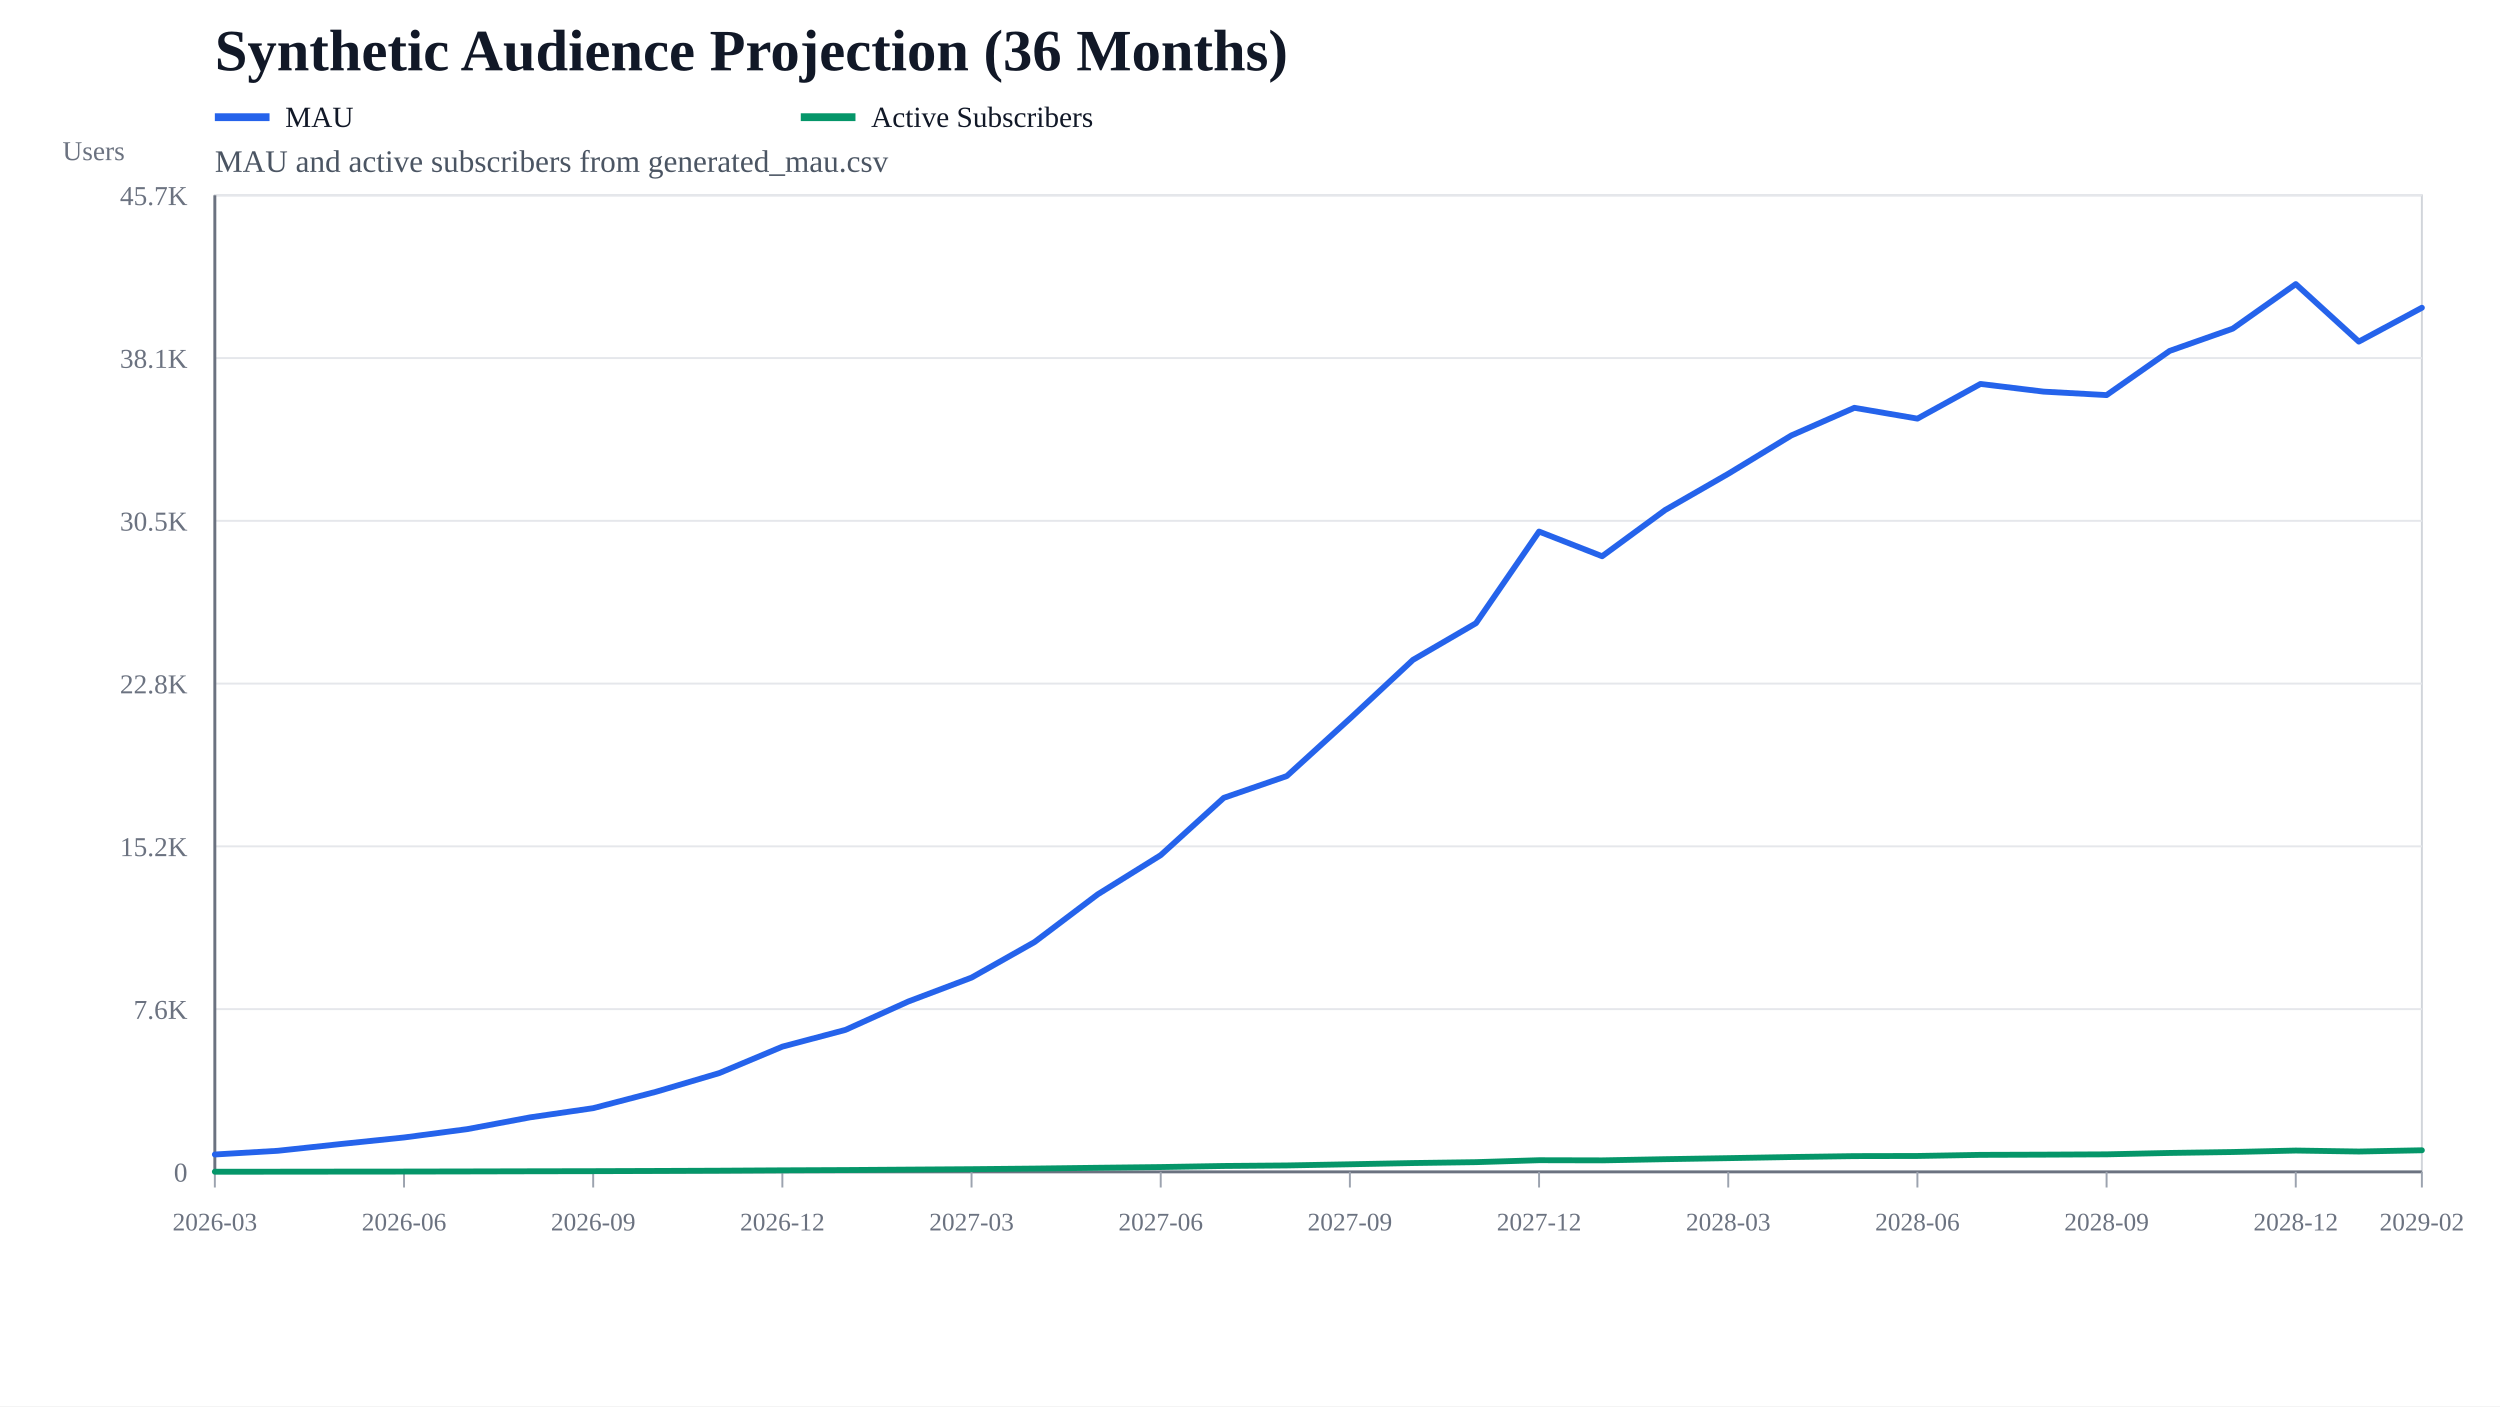
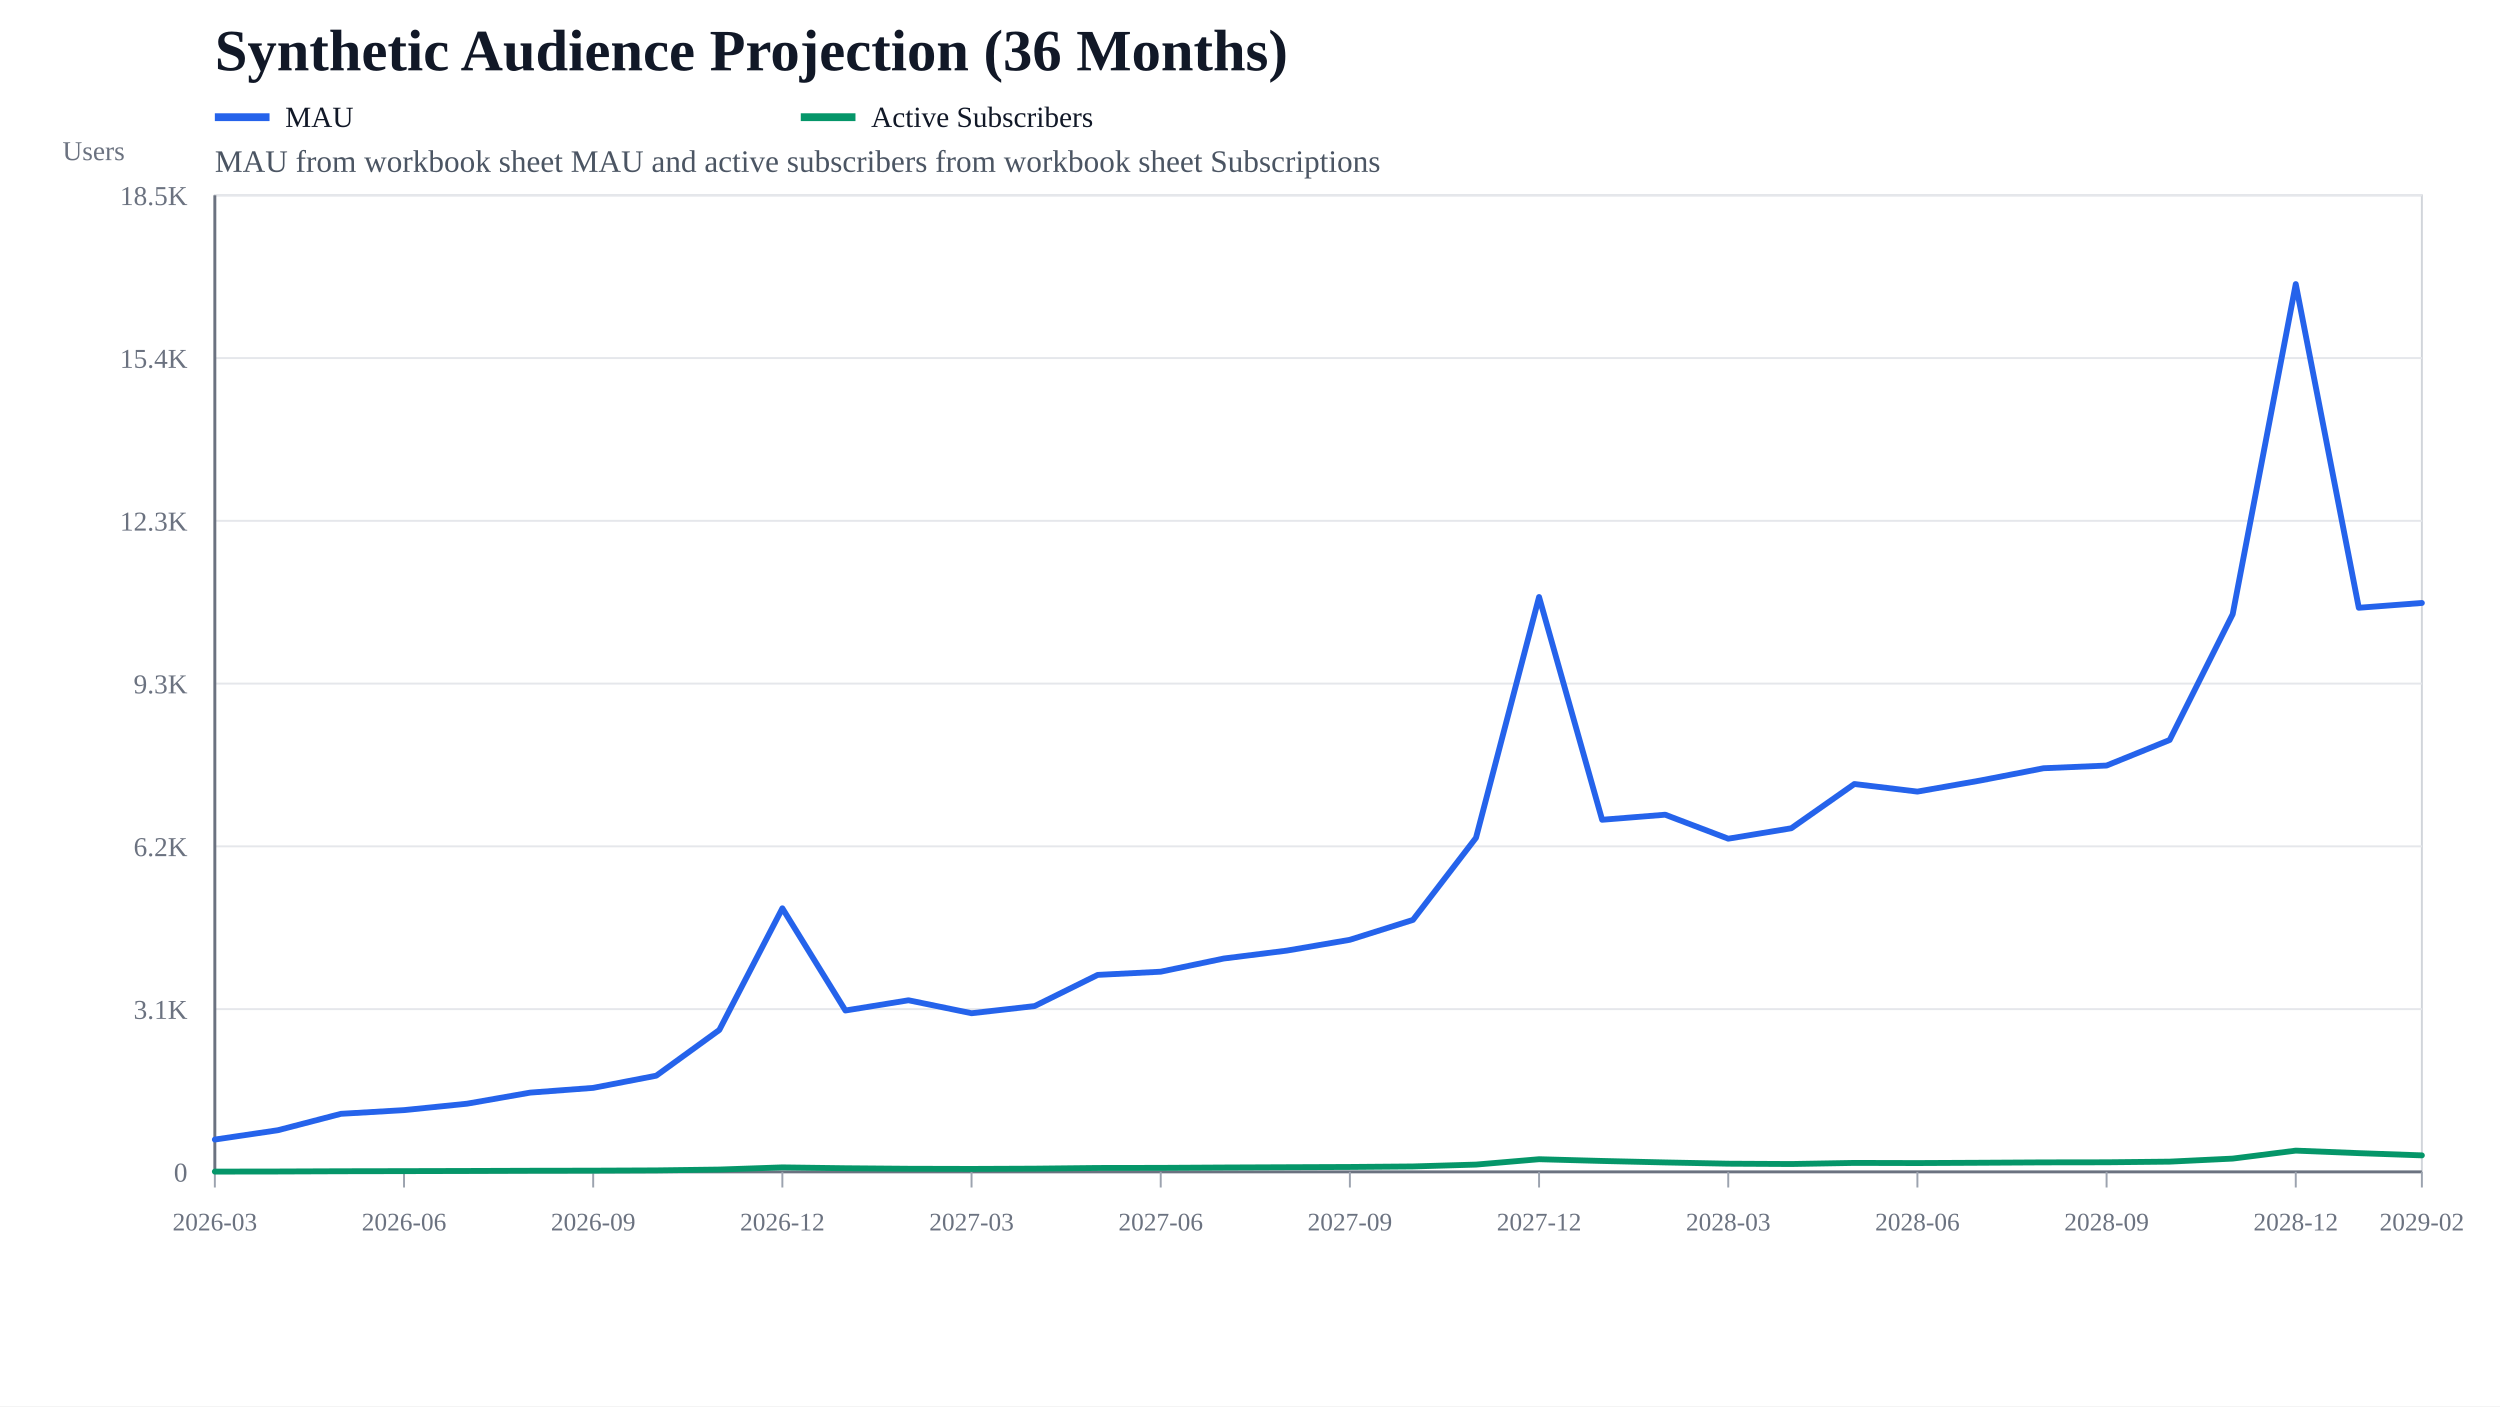
<svg xmlns="http://www.w3.org/2000/svg" width="1280" height="720" viewBox="0 0 1280 720">
  <rect width="100%" height="100%" fill="#FFFFFF" />
  <text x="110" y="36" font-size="30" font-weight="700" fill="#111827">Synthetic Audience Projection (36 Months)</text>
-   <text x="110" y="88" font-size="16" fill="#4B5563">MAU and active subscribers from generated_mau.csv</text>
+   <text x="110" y="88" font-size="16" fill="#4B5563">MAU from workbook sheet MAU and active subscribers from workbook sheet Subscriptions</text>
  <text x="32" y="82" font-size="14" fill="#6B7280">Users</text>
  <rect x="110.00" y="100.00" width="1130.00" height="500.00" fill="#FFFFFF" stroke="#D1D5DB" />
  <line x1="110.00" y1="600.00" x2="1240.00" y2="600.00" stroke="#E5E7EB" stroke-width="1" />
  <text x="96.00" y="605.00" text-anchor="end" font-size="14" fill="#6B7280">0</text>
  <line x1="110.00" y1="516.67" x2="1240.00" y2="516.67" stroke="#E5E7EB" stroke-width="1" />
-   <text x="96.00" y="521.67" text-anchor="end" font-size="14" fill="#6B7280">7.6K</text>
+   <text x="96.00" y="521.67" text-anchor="end" font-size="14" fill="#6B7280">3.1K</text>
  <line x1="110.00" y1="433.33" x2="1240.00" y2="433.33" stroke="#E5E7EB" stroke-width="1" />
-   <text x="96.00" y="438.33" text-anchor="end" font-size="14" fill="#6B7280">15.2K</text>
+   <text x="96.00" y="438.33" text-anchor="end" font-size="14" fill="#6B7280">6.2K</text>
  <line x1="110.00" y1="350.00" x2="1240.00" y2="350.00" stroke="#E5E7EB" stroke-width="1" />
-   <text x="96.00" y="355.00" text-anchor="end" font-size="14" fill="#6B7280">22.8K</text>
+   <text x="96.00" y="355.00" text-anchor="end" font-size="14" fill="#6B7280">9.3K</text>
  <line x1="110.00" y1="266.67" x2="1240.00" y2="266.67" stroke="#E5E7EB" stroke-width="1" />
-   <text x="96.00" y="271.67" text-anchor="end" font-size="14" fill="#6B7280">30.5K</text>
+   <text x="96.00" y="271.67" text-anchor="end" font-size="14" fill="#6B7280">12.3K</text>
  <line x1="110.00" y1="183.33" x2="1240.00" y2="183.33" stroke="#E5E7EB" stroke-width="1" />
-   <text x="96.00" y="188.33" text-anchor="end" font-size="14" fill="#6B7280">38.1K</text>
+   <text x="96.00" y="188.33" text-anchor="end" font-size="14" fill="#6B7280">15.4K</text>
  <line x1="110.00" y1="100.00" x2="1240.00" y2="100.00" stroke="#E5E7EB" stroke-width="1" />
-   <text x="96.00" y="105.00" text-anchor="end" font-size="14" fill="#6B7280">45.7K</text>
+   <text x="96.00" y="105.00" text-anchor="end" font-size="14" fill="#6B7280">18.5K</text>
  <line x1="110.00" y1="600.00" x2="1240.00" y2="600.00" stroke="#6B7280" stroke-width="1.5" />
  <line x1="110.00" y1="100.00" x2="110.00" y2="600.00" stroke="#6B7280" stroke-width="1.5" />
  <line x1="110.00" y1="600.00" x2="110.00" y2="608.00" stroke="#9CA3AF" stroke-width="1" />
  <text x="110.00" y="630.00" text-anchor="middle" font-size="13" fill="#6B7280">2026-03</text>
  <line x1="206.86" y1="600.00" x2="206.86" y2="608.00" stroke="#9CA3AF" stroke-width="1" />
  <text x="206.86" y="630.00" text-anchor="middle" font-size="13" fill="#6B7280">2026-06</text>
  <line x1="303.71" y1="600.00" x2="303.71" y2="608.00" stroke="#9CA3AF" stroke-width="1" />
  <text x="303.71" y="630.00" text-anchor="middle" font-size="13" fill="#6B7280">2026-09</text>
  <line x1="400.57" y1="600.00" x2="400.57" y2="608.00" stroke="#9CA3AF" stroke-width="1" />
  <text x="400.57" y="630.00" text-anchor="middle" font-size="13" fill="#6B7280">2026-12</text>
  <line x1="497.43" y1="600.00" x2="497.43" y2="608.00" stroke="#9CA3AF" stroke-width="1" />
  <text x="497.43" y="630.00" text-anchor="middle" font-size="13" fill="#6B7280">2027-03</text>
  <line x1="594.29" y1="600.00" x2="594.29" y2="608.00" stroke="#9CA3AF" stroke-width="1" />
  <text x="594.29" y="630.00" text-anchor="middle" font-size="13" fill="#6B7280">2027-06</text>
  <line x1="691.14" y1="600.00" x2="691.14" y2="608.00" stroke="#9CA3AF" stroke-width="1" />
  <text x="691.14" y="630.00" text-anchor="middle" font-size="13" fill="#6B7280">2027-09</text>
  <line x1="788.00" y1="600.00" x2="788.00" y2="608.00" stroke="#9CA3AF" stroke-width="1" />
  <text x="788.00" y="630.00" text-anchor="middle" font-size="13" fill="#6B7280">2027-12</text>
  <line x1="884.86" y1="600.00" x2="884.86" y2="608.00" stroke="#9CA3AF" stroke-width="1" />
  <text x="884.86" y="630.00" text-anchor="middle" font-size="13" fill="#6B7280">2028-03</text>
  <line x1="981.71" y1="600.00" x2="981.71" y2="608.00" stroke="#9CA3AF" stroke-width="1" />
  <text x="981.71" y="630.00" text-anchor="middle" font-size="13" fill="#6B7280">2028-06</text>
  <line x1="1078.57" y1="600.00" x2="1078.57" y2="608.00" stroke="#9CA3AF" stroke-width="1" />
  <text x="1078.57" y="630.00" text-anchor="middle" font-size="13" fill="#6B7280">2028-09</text>
  <line x1="1175.43" y1="600.00" x2="1175.43" y2="608.00" stroke="#9CA3AF" stroke-width="1" />
  <text x="1175.43" y="630.00" text-anchor="middle" font-size="13" fill="#6B7280">2028-12</text>
  <line x1="1240.00" y1="600.00" x2="1240.00" y2="608.00" stroke="#9CA3AF" stroke-width="1" />
  <text x="1240.00" y="630.00" text-anchor="middle" font-size="13" fill="#6B7280">2029-02</text>
-   <path d="M 110.00 591.10 L 142.29 589.20 L 174.57 585.73 L 206.86 582.39 L 239.14 578.13 L 271.43 572.08 L 303.71 567.38 L 336.00 558.96 L 368.29 549.41 L 400.57 535.88 L 432.86 527.30 L 465.14 512.73 L 497.43 500.53 L 529.71 482.31 L 562.00 457.93 L 594.29 437.83 L 626.57 408.49 L 658.86 397.33 L 691.14 367.95 L 723.43 337.85 L 755.71 319.07 L 788.00 272.16 L 820.29 284.80 L 852.57 261.12 L 884.86 242.58 L 917.14 222.96 L 949.43 208.80 L 981.71 214.34 L 1014.00 196.58 L 1046.29 200.51 L 1078.57 202.29 L 1110.86 179.66 L 1143.14 168.28 L 1175.43 145.45 L 1207.71 174.90 L 1240.00 157.57" fill="none" stroke="#2563EB" stroke-width="3" stroke-linecap="round" stroke-linejoin="round" />
-   <path d="M 110.00 599.92 L 142.29 599.91 L 174.57 599.87 L 206.86 599.84 L 239.14 599.78 L 271.43 599.70 L 303.71 599.64 L 336.00 599.53 L 368.29 599.40 L 400.57 599.21 L 432.86 599.07 L 465.14 598.84 L 497.43 598.62 L 529.71 598.31 L 562.00 597.90 L 594.29 597.53 L 626.57 596.98 L 658.86 596.71 L 691.14 596.11 L 723.43 595.48 L 755.71 595.02 L 788.00 594.03 L 820.29 594.11 L 852.57 593.50 L 884.86 592.97 L 917.14 592.40 L 949.43 591.93 L 981.71 591.86 L 1014.00 591.29 L 1046.29 591.18 L 1078.57 591.02 L 1110.86 590.31 L 1143.14 589.83 L 1175.43 589.08 L 1207.71 589.58 L 1240.00 588.94" fill="none" stroke="#059669" stroke-width="3" stroke-linecap="round" stroke-linejoin="round" />
+   <path d="M 110.00 583.45 L 142.29 578.67 L 174.57 570.27 L 206.86 568.38 L 239.14 565.09 L 271.43 559.42 L 303.71 556.99 L 336.00 550.75 L 368.29 527.34 L 400.57 465.05 L 432.86 517.38 L 465.14 512.14 L 497.43 518.78 L 529.71 515.11 L 562.00 499.15 L 594.29 497.51 L 626.57 490.76 L 658.86 486.71 L 691.14 481.17 L 723.43 470.99 L 755.71 428.95 L 788.00 305.67 L 820.29 419.72 L 852.57 417.13 L 884.86 429.41 L 917.14 424.07 L 949.43 401.41 L 981.71 405.30 L 1014.00 399.61 L 1046.29 393.34 L 1078.57 391.96 L 1110.86 378.87 L 1143.14 314.47 L 1175.43 145.45 L 1207.71 311.18 L 1240.00 308.72" fill="none" stroke="#2563EB" stroke-width="3" stroke-linecap="round" stroke-linejoin="round" />
+   <path d="M 110.00 599.86 L 142.29 599.81 L 174.57 599.68 L 206.86 599.62 L 239.14 599.54 L 271.43 599.43 L 303.71 599.38 L 336.00 599.24 L 368.29 598.81 L 400.57 597.70 L 432.86 598.14 L 465.14 598.41 L 497.43 598.49 L 529.71 598.35 L 562.00 598.00 L 594.29 597.95 L 626.57 597.76 L 658.86 597.62 L 691.14 597.49 L 723.43 597.22 L 755.71 596.27 L 788.00 593.52 L 820.29 594.41 L 852.57 595.17 L 884.86 595.81 L 917.14 595.98 L 949.43 595.41 L 981.71 595.49 L 1014.00 595.33 L 1046.29 595.14 L 1078.57 595.09 L 1110.86 594.76 L 1143.14 593.20 L 1175.43 589.12 L 1207.71 590.41 L 1240.00 591.55" fill="none" stroke="#059669" stroke-width="3" stroke-linecap="round" stroke-linejoin="round" />
  <line x1="110.00" y1="60.00" x2="138.00" y2="60.00" stroke="#2563EB" stroke-width="4" />
  <text x="146.00" y="65.00" font-size="15" fill="#111827">MAU</text>
  <line x1="410.00" y1="60.00" x2="438.00" y2="60.00" stroke="#059669" stroke-width="4" />
  <text x="446.00" y="65.00" font-size="15" fill="#111827">Active Subscribers</text>
</svg>
